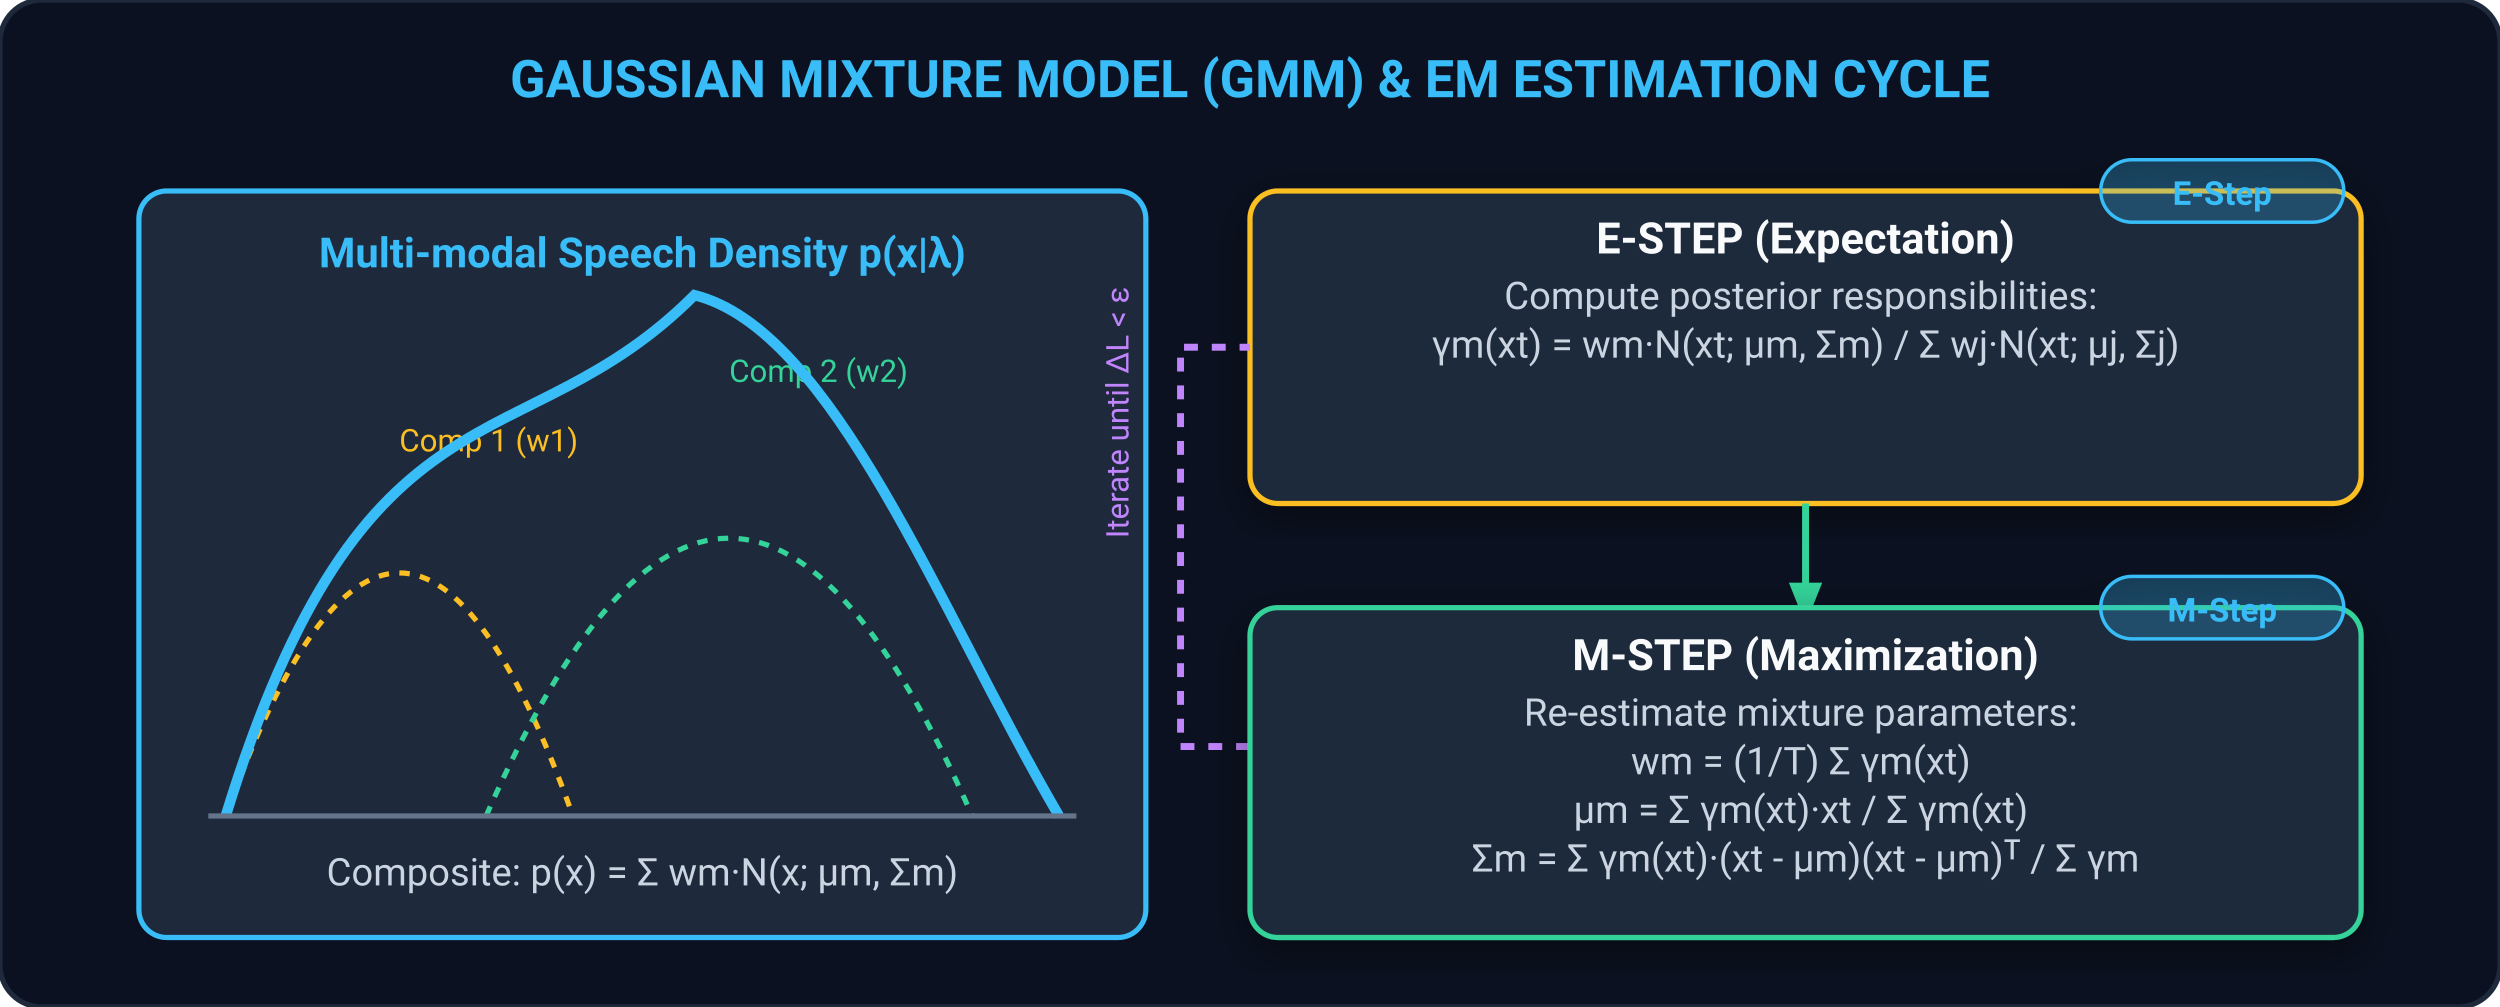
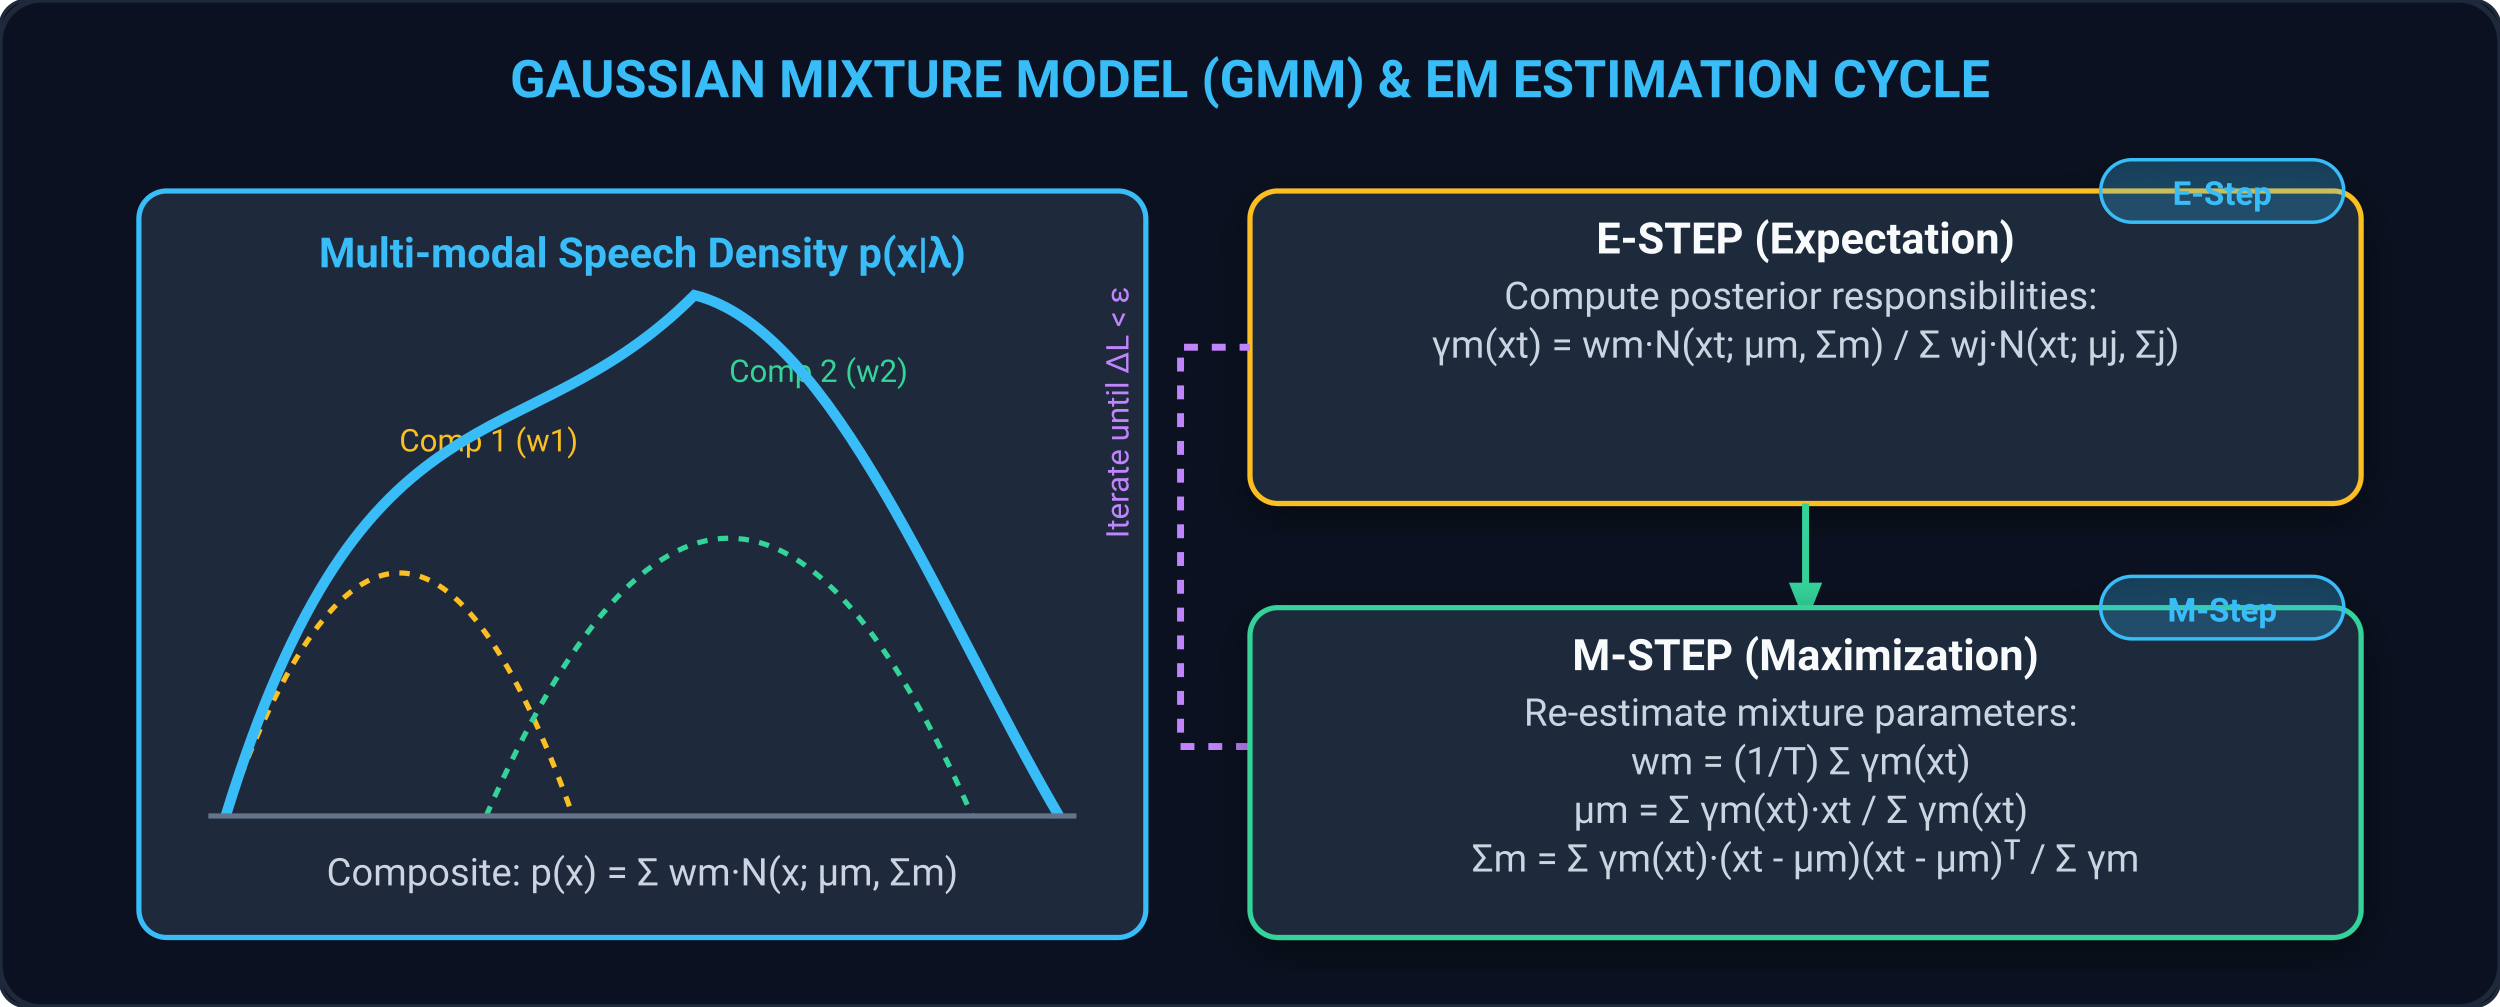
- <svg xmlns="http://www.w3.org/2000/svg" viewBox="0 0 720 290" width="100%" height="290" class="flowchart-svg" style="max-width: 720px; min-width: 580px; height: auto; display: block; margin: 0 auto; font-family: -apple-system, BlinkMacSystemFont, 'Segoe UI', Roboto, Helvetica, Arial, sans-serif;">
+ <svg xmlns="http://www.w3.org/2000/svg" viewBox="0 0 720 290" width="100%" height="auto" class="flowchart-svg" style="max-width: 720px; width: 100%; height: auto; display: block; margin: 0 auto; font-family: -apple-system, BlinkMacSystemFont, 'Segoe UI', Roboto, Helvetica, Arial, sans-serif;">
+   <rect width="100%" height="100%" fill="#0b1120" rx="8" stroke="#1e293b" stroke-width="1" />
  <defs>
    <linearGradient id="gradCard" x1="0%" y1="0%" x2="100%" y2="100%">
      <stop offset="0%" stop-color="#1e293b" />
      <stop offset="100%" stop-color="#0f172a" />
    </linearGradient>
    <linearGradient id="gradCyan" x1="0%" y1="0%" x2="100%" y2="100%">
      <stop offset="0%" stop-color="#38bdf8" />
      <stop offset="100%" stop-color="#0284c7" />
    </linearGradient>
    <linearGradient id="gradEmerald" x1="0%" y1="0%" x2="100%" y2="100%">
      <stop offset="0%" stop-color="#34d399" />
      <stop offset="100%" stop-color="#059669" />
    </linearGradient>
    <linearGradient id="gradAmber" x1="0%" y1="0%" x2="100%" y2="100%">
      <stop offset="0%" stop-color="#fbbf24" />
      <stop offset="100%" stop-color="#d97706" />
    </linearGradient>
    <linearGradient id="gradPurple" x1="0%" y1="0%" x2="100%" y2="100%">
      <stop offset="0%" stop-color="#c084fc" />
      <stop offset="100%" stop-color="#9333ea" />
    </linearGradient>
    <linearGradient id="gradRose" x1="0%" y1="0%" x2="100%" y2="100%">
      <stop offset="0%" stop-color="#fb7185" />
      <stop offset="100%" stop-color="#e11d48" />
    </linearGradient>
    <filter id="shadow" x="-5%" y="-5%" width="110%" height="115%">
      <feDropShadow dx="0" dy="4" stdDeviation="6" flood-color="#000000" flood-opacity="0.4" />
    </filter>
    <marker id="arrCyan" viewBox="0 0 10 10" refX="6" refY="5" markerWidth="6" markerHeight="6" orient="auto-start-reverse">
      <path d="M 0 1 L 10 5 L 0 9 z" fill="#38bdf8" />
    </marker>
    <marker id="arrEmerald" viewBox="0 0 10 10" refX="6" refY="5" markerWidth="6" markerHeight="6" orient="auto-start-reverse">
      <path d="M 0 1 L 10 5 L 0 9 z" fill="#34d399" />
    </marker>
    <marker id="arrAmber" viewBox="0 0 10 10" refX="6" refY="5" markerWidth="6" markerHeight="6" orient="auto-start-reverse">
      <path d="M 0 1 L 10 5 L 0 9 z" fill="#fbbf24" />
    </marker>
  </defs>
  <rect width="720" height="290" rx="12" fill="#0b1120" stroke="#1e293b" stroke-width="1.5" />
  <text x="360" y="28" font-size="15" font-weight="bold" fill="#38bdf8" text-anchor="middle">GAUSSIAN MIXTURE MODEL (GMM) &amp; EM ESTIMATION CYCLE</text>
  <g transform="translate(40, 55)">
    <rect width="290" height="215" rx="8" fill="#1e293b" stroke="#38bdf8" stroke-width="1.5" />
    <text x="145" y="22" font-size="12" font-weight="bold" fill="#38bdf8" text-anchor="middle">Multi-modal Speech Density p(x|λ)</text>
    <path d="M 25 180 Q 75 40 125 180" fill="none" stroke="#fbbf24" stroke-width="1.5" stroke-dasharray="3 3" />
    <text x="75" y="75" font-size="9" fill="#fbbf24">Comp 1 (w1)</text>
    <path d="M 100 180 Q 170 20 240 180" fill="none" stroke="#34d399" stroke-width="1.5" stroke-dasharray="3 3" />
    <text x="170" y="55" font-size="9" fill="#34d399">Comp 2 (w2)</text>
    <path d="M 25 180 C 65 50 110 80 160 30 C 200 40 230 120 265 180" fill="none" stroke="#38bdf8" stroke-width="3" />
    <line x1="20" y1="180" x2="270" y2="180" stroke="#64748b" stroke-width="1.5" />
    <text x="145" y="200" font-size="11" fill="#cbd5e1" text-anchor="middle">Composite: p(x) = Σ wm·N(x; μm, Σm)</text>
  </g>
  <g filter="url(#shadow)">
    <rect x="360" y="55" width="320" height="90" rx="8" fill="#1e293b" stroke="#fbbf24" stroke-width="1.5" />
    <text x="520.0" y="73" font-size="12.5" font-weight="700" fill="#f8fafc" text-anchor="middle">E-STEP (Expectation)</text>
    <text font-size="11" fill="#cbd5e1" text-anchor="middle">
      <tspan x="520.0" y="89">Compute posterior responsibilities:</tspan>
      <tspan x="520.0" y="103">γm(xt) = wm·N(xt; μm, Σm) / Σ wj·N(xt; μj, Σj)</tspan>
    </text>
    <rect x="605" y="46" width="70" height="18" rx="9" fill="#38bdf8" fill-opacity="0.25" stroke="#38bdf8" stroke-width="1" />
    <text x="640" y="59" font-size="9.5" font-weight="700" fill="#38bdf8" text-anchor="middle">E-Step</text>
  </g>
  <path d="M 520 145 L 520 175" fill="none" stroke="#34d399" stroke-width="2" marker-end="url(#arrEmerald)" />
  <path d="M 360 215 L 340 215 L 340 100 L 360 100" fill="none" stroke="#c084fc" stroke-width="2" stroke-dasharray="4 4" />
  <text x="325" y="155" font-size="9" fill="#c084fc" transform="rotate(-90 325 155)">Iterate until ΔL &lt; ε</text>
  <g filter="url(#shadow)">
    <rect x="360" y="175" width="320" height="95" rx="8" fill="#1e293b" stroke="#34d399" stroke-width="1.5" />
    <text x="520.0" y="193" font-size="12.5" font-weight="700" fill="#f8fafc" text-anchor="middle">M-STEP (Maximization)</text>
    <text font-size="11" fill="#cbd5e1" text-anchor="middle">
      <tspan x="520.0" y="209">Re-estimate mixture parameters:</tspan>
      <tspan x="520.0" y="223">wm = (1/T) Σ γm(xt)</tspan>
      <tspan x="520.0" y="237">μm = Σ γm(xt)·xt / Σ γm(xt)</tspan>
      <tspan x="520.0" y="251">Σm = Σ γm(xt)·(xt - μm)(xt - μm)ᵀ / Σ γm</tspan>
    </text>
    <rect x="605" y="166" width="70" height="18" rx="9" fill="#38bdf8" fill-opacity="0.25" stroke="#38bdf8" stroke-width="1" />
    <text x="640" y="179" font-size="9.5" font-weight="700" fill="#38bdf8" text-anchor="middle">M-Step</text>
  </g>
</svg>
